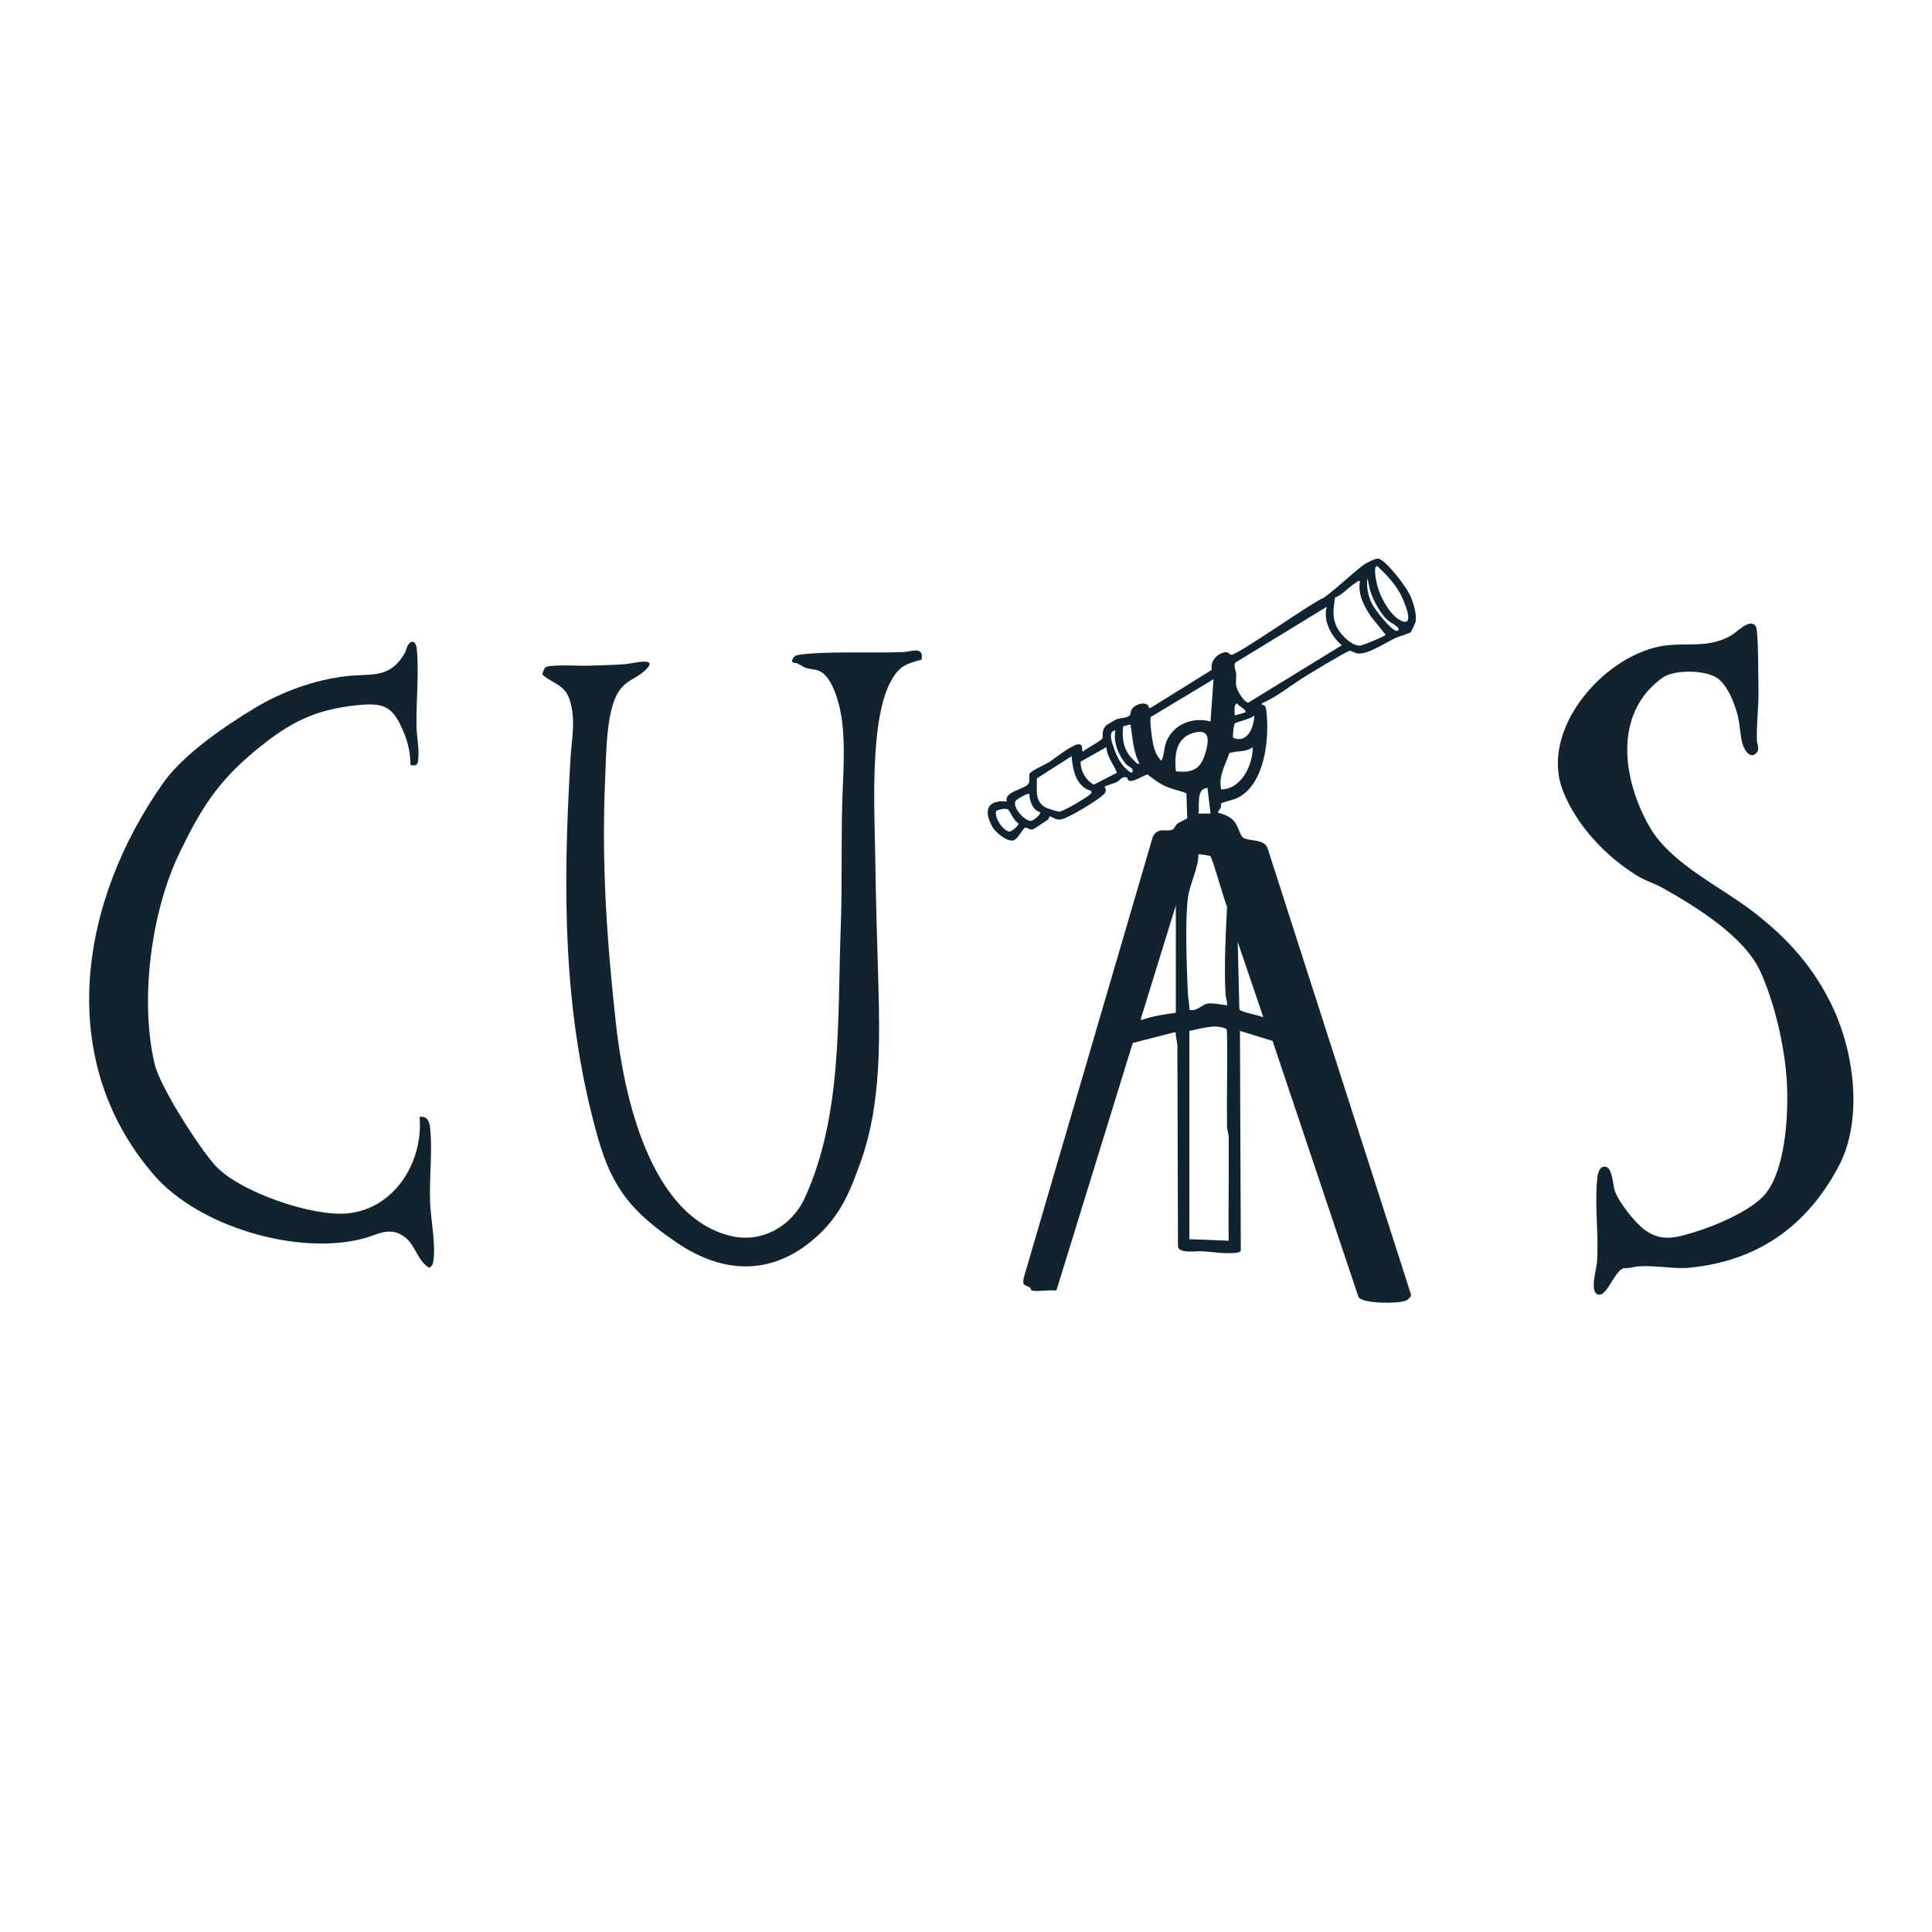
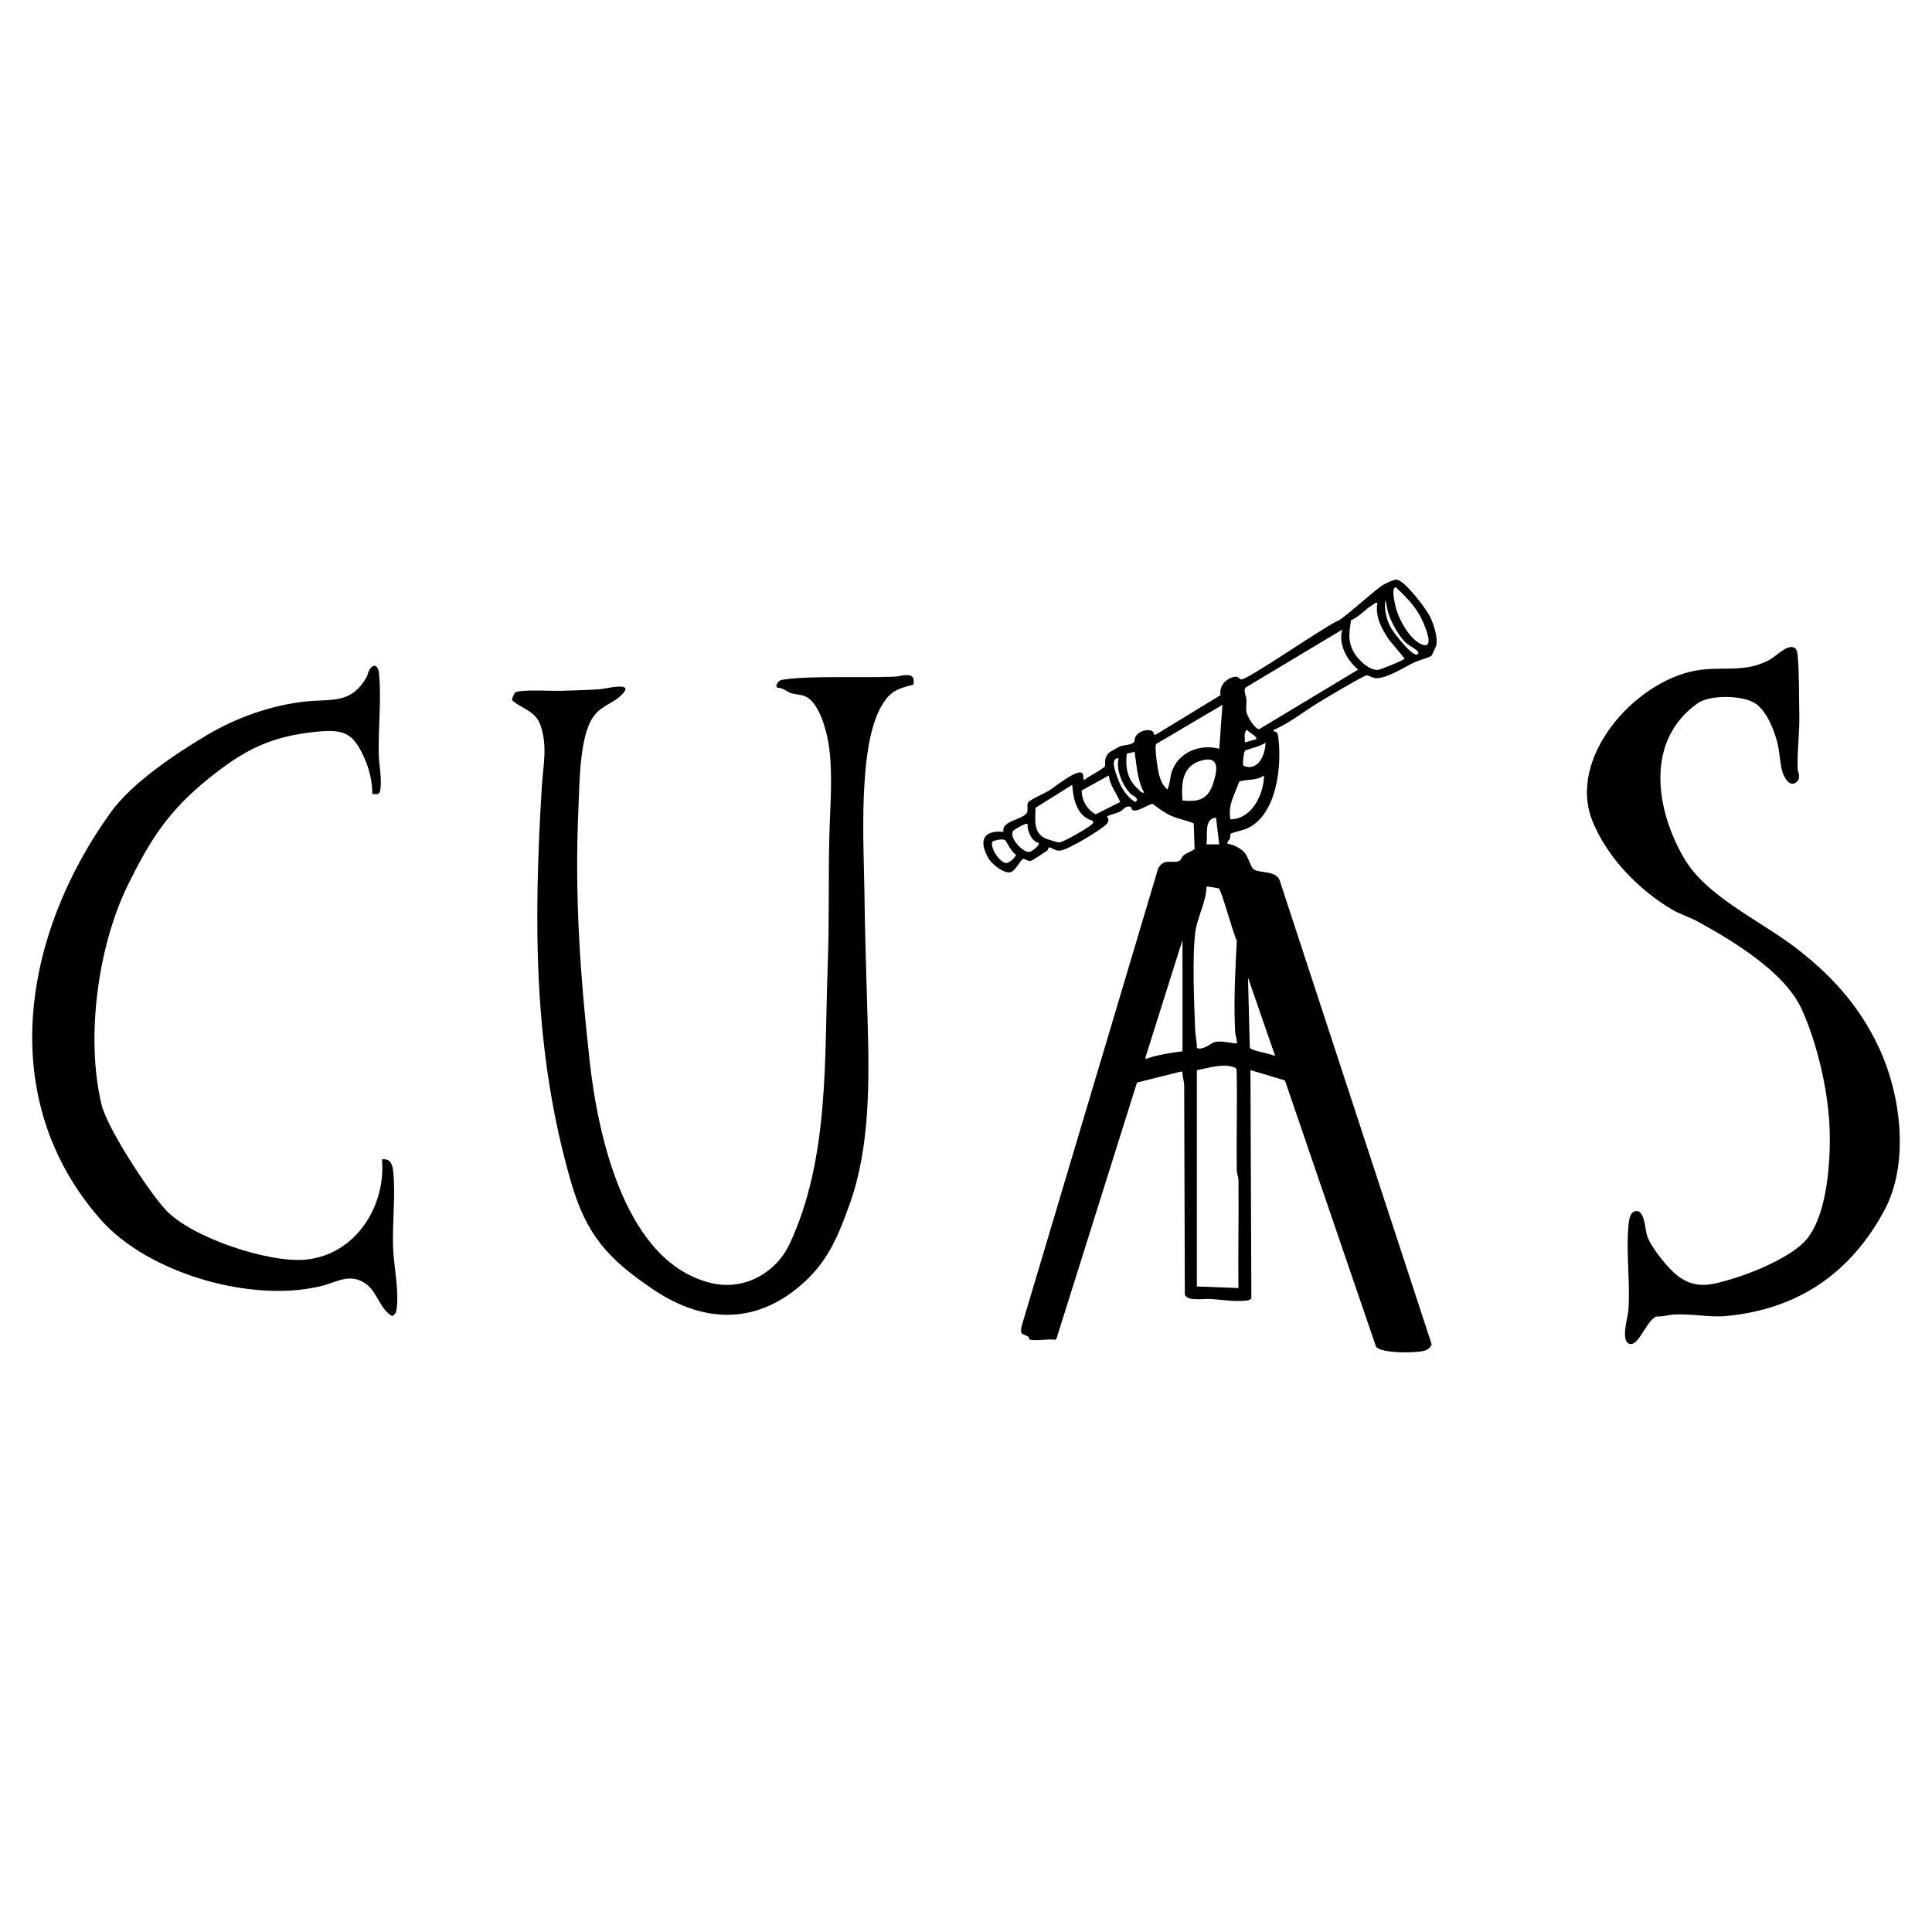
- <svg xmlns="http://www.w3.org/2000/svg" viewBox="0 0 1280 1280">
+ <svg xmlns="http://www.w3.org/2000/svg" id="Layer_1" viewBox="0 0 600 600">
  <defs>
-     <style>.cls-1{fill:#122330;}.cls-2{fill:#fff;}</style>
+     <style>.cls-1{fill:#fff;}</style>
  </defs>
-   <g id="White_BG">
-     <rect class="cls-2" width="1280" height="1280" />
-   </g>
-   <g id="Blue_Text">
-     <path id="S" class="cls-1" d="M1162.77,414.24c.85.85,1.13,3,1.24,4.24,1.08,11.78.72,25.11,1.03,36.97.32,11.82-1.39,23.13-1.06,35.05.08,2.81,2.3,5.74-.47,8.52-3.94,3.95-7.45-1.76-8.74-5.3-1.75-4.8-1.94-13.12-3.27-18.73-1.91-8.12-6.56-20.42-13.47-25.53-7.74-5.72-28.77-6.04-36.55-.47-33.15,23.74-26.41,68.12-8.3,99.32,13.7,23.61,46.15,38.83,67.73,55.27,23.4,17.83,41.51,38.01,53.94,65.06,13.84,30.12,19.3,73.89,3.32,104.04-21.08,39.78-53.74,62.8-98.79,67.21-10.29,1.01-22.02-1.61-32.94-.94-3.57.22-7.1,1.49-10.77,1.23-6.04,2.15-10.65,17.68-16.04,17.58-7.1-.14-1.93-16.93-1.6-21.22,1.29-17.08-1.42-35.98-.04-53.04.3-3.73.65-10.91,5.46-10.55,4.96.44,5.04,11.92,6.31,15.78,2.44,7.4,13.53,21.5,19.9,26.1,11.39,8.23,20.87,5.1,33.1,1.44,13.65-4.08,38.47-14.53,47.24-25.76,12.6-16.14,14.6-49.07,14.04-69.05-.67-24.11-7.6-55.2-17.57-77.43-10.58-23.59-43.14-43.56-65.15-55.85-5-2.8-11.05-4.58-16.25-7.75-20.94-12.74-40.55-33.43-49.56-56.44-15.66-39.93,25.82-88.3,64.25-95.73,16.52-3.19,31.09,1.85,46.91-7.09,3.97-2.24,11.92-11.07,16.1-6.93Z" />
-     <path id="A" class="cls-1" d="M934.77,418.77c-.78.78-8.76,3.2-10.48,4.02-6.23,2.97-18.15,10.96-24.71,10.15-1.92-.24-3.88-1.67-5.27-1.75-1.71-.1-25.94,14.74-29.63,17-9.55,5.83-18.42,13.39-28.68,17.82v.98c2.25-.26,2.66,1.64,2.91,3.57,2.38,18.09-.75,49.64-19.55,58.32-1.99.92-9.91,2.86-10.2,3.31-.42.64-.05,2.11-.42,3.01-.55,1.34-1.8,1.91-1.76,3.3,3.79.74,7.87,2.53,10.56,5.46,2.6,2.84,4.08,9.65,6.03,10.97,3.86,2.62,13.74.66,16.17,6.83l95.11,295.93c.16,1.51-2.2,3.54-3.6,4.08-5.15,1.97-28.03,2.11-31.17-2.35l-56.99-169.81-21.59-6.62.57,145.6c-.98,1.22-2.1,1.31-3.53,1.46-7.36.77-14.85-.6-22.04-1.05-4.3-.27-14.79,1.67-16.06-2.91l-.4-133.63c-.21-2.36-.81-4.59-1.08-6.95-.17-1.46.64-1.71-1.42-1.46l-27.07,6.95-50.39,163.4-.74.66c-4.64-.73-11.42.87-15.69-.04-.78-.17-.67-1.55-1.35-2-3.08-2.06-5.07-.6-4.1-6.27l85.58-292.45c3.68-6.87,9.3-2.69,13.24-4.77,1.21-.64,1.52-2.59,2.71-3.55,1.94-1.57,4.84-2.39,6.84-3.96l-.53-16.37c-4.67-2.03-9.57-2.71-14.27-4.92-4.01-1.89-7.97-4.79-11.42-7.58-3.31.55-9.89,5.74-12.67,3.87-.72-.48-.61-1.92-1.3-2.05-3.5-.65-4.24,2.08-6.68,3.25-1.33.64-7.47,2.5-7.71,2.84-.53.77,2.34,2.27-.98,5.47-3.8,3.67-23.85,16.07-28.64,16.45-3.52.28-4.97-2-6.86-2.03-.66-.01-.41,1.52-1.21,2.06-1.83,1.21-9.11,6.23-10.22,6.53-1.85.49-4.15-1.82-5.13-1.1-1.59,1.16-4.28,6.73-6.99,8.11-3.96,2.02-12.38-4.99-14.4-8.61-5.88-10.51-4.1-18.1,9.4-16.96-1.74-7.27,13.5-7.84,14.85-12.65.51-1.82-.2-4.01.32-5.68.57-1.83,10.75-6.32,13.16-7.84,3.62-2.28,17.43-13.83,20.74-11.38,1.53,1.13.3,3.61,1.44,4.57,2.42-2.36,11.59-6.69,13.02-8.95.38-.59-1.07-5.26,2.53-8.51.69-.62,5.91-3.67,6.93-4.07,2.2-.87,6.34-.69,8.41-2.37,1.19-.97-.02-3.25,2.66-5.56,2.3-1.99,6.62-3.45,9.31-1.55,1.01.72.1,2.61,2.07,1.95l40.39-25.11c-1.01-5.85,3.38-10.77,8.92-11.7,2.22-.37,2.79,1.45,3.95,1.7,3.54.76,53.51-34.79,61.67-37.96,8.76-6.5,17.16-14.7,25.66-21.33,1.81-1.41,8.24-4.77,10.26-4.38,5.14.99,18.11,18.34,20.61,23.48,2.32,4.78,5.15,13.51,3.92,18.69-.11.46-2.78,6.21-3.03,6.46ZM912.5,375.02c-3.24-.11-.33,11.8.22,13.77,2.04,7.39,8.46,19.09,15.55,22.45,10.06,4.76,1.25-14.65-.75-18.26-3.84-6.92-9.34-12.57-15.02-17.96ZM906.01,383.01c-.97,5.35.48,11.85,2.8,16.68,1.82,3.77,12.84,18.31,16.7,18.29.77,0,1.83-1.18.45-2.44-2.57-2.34-5.63-3.33-8.47-6.53-4.01-4.52-8.64-13.08-10.04-18.96l-1.44-7.05ZM901,385.01c-1.53-.45-1.71.51-2.53.96-4.68,2.56-8.67,7.9-13.99,10.01-1.04,7.54-2.14,12.69,1.34,19.72,2.4,4.84,9.74,12.41,15.53,12.04,1.39-.09,16.67-6.33,16.67-7.24l-9.83-12.17c-4.59-6.92-8.72-14.72-7.18-23.31ZM879,402.01l-60.52,36.98c-1.45,2.35.37,5.07.53,7.51.16,2.6-.4,5.53.03,7.97.53,3,4.71,10.27,7.89,11.1l62.06-38.07c-7.08-5.99-12.58-16.31-9.99-25.49ZM804,450l-41.51,24.98c-1.13,2.2,1.06,16.8,1.98,20.04s2.39,6.68,5.03,8.97c1.89-3.85,1.54-7.86,3.01-11.98,4.28-11.95,17.59-17.3,29.48-14.01l2-28ZM825,472c1.34-1.14-3.14-3.91-4.01-4.48-.88-.57-1.41-2.47-2.5-.53-1.09,1.95-.28,4.83-.48,7.01l6.99-2ZM817.13,488.87c9.37,3.86,13.74-7.16,13.86-14.87-1.82,2.2-12.08,4.49-12.79,5.2-.83.82-1.76,8.68-1.07,9.67ZM749,480l-4.87,1.14c-.98,9.04.44,16.71,7.37,22.87,1.12.99,1.65,2.4,3.5,1.99-4.33-7.98-4.57-17.25-6-26ZM739,484.01c-5.41.16-2.06,8.43-1.04,11.53,2.15,6.53,5.56,12.83,11.54,16.45,3.31-2.32-2.15-4.16-3.51-5.74-4.84-5.62-8.64-14.87-6.99-22.23ZM779,511c10.41,1.12,16.09-.91,19.31-11.2,2.43-7.78,4.27-17.51-7.34-14.33-12.21,3.34-12.8,14.79-11.97,25.53ZM732.99,495l-17.06,9.63c-.08,6.16,3.41,12.29,8.75,15.22l15.31-7.86c-2.05-5.51-6.64-10.63-7-16.99ZM809,523c13.37-.02,21.02-16.07,20.99-28-4.86,3.68-10.51,2.13-15.51,3.98-2.83,8.46-7.17,14.52-5.48,24.02ZM723,524.01c-10.09-2.74-12.35-13.83-13.01-23.01l-23.02,14.68c.09,7.33-1.74,15.76,6.31,19.55,1.04.49,7.52,2.5,8.4,2.55,2.37.13,18.15-9.22,20.27-11.32.84-.83,1.4-.92,1.05-2.43ZM800,522c-7.84.52-4.97,11.39-6,17h8s-2-17-2-17ZM682,526c-.69-.93-7.57,3.1-8.56,4-4.04,3.62,5.51,14.58,9.9,13.82,1.17-.2,6.75-4.31,5.67-5.8-4.66-1.08-7.06-7.5-7-12.02ZM660.11,537.11c-2.04,4.28,5.44,14.68,9.16,13.76,1.46-.36,5.61-3.83,5.51-5.38-2.7-1.1-5.98-8.48-6.73-9.03-1.84-1.35-5.88-.12-7.94.66ZM801.81,567.18c-.46-.32-7.57-1.5-7.81-1.19-.04,9.39-5.76,19.6-6.93,28.58-2.07,15.83-.8,46.15-.12,62.97.14,3.57,1.14,7.72,1.06,11.45,4.38,1.44,8.98-3.54,11.49-3.99,4.42-.8,9.14.73,13.49.99.17-2.59-.9-4.86-1.04-7.45-1.02-18.7.1-39.29,1.03-57.94-2.02-4.05-9.69-32.39-11.17-33.43ZM779,671v-71l-23.03,74.48c-.03,2.03-.35,1.51,1.04,1.04,6.99-2.36,14.69-3.59,21.99-4.52ZM837,674l-16.99-49.99,1.11,44.37c.19.9.81,1.12,1.56,1.44,4.01,1.66,10.05,2.45,14.31,4.18ZM788,683v138l26,1c-.23-22.83.27-45.71.04-68.55-.02-2.37-1.06-4.53-1.09-6.91-.27-21.3.4-42.62-.08-63.92-.2-.9-.76-1.16-1.55-1.45-7.25-2.63-16.01.47-23.32,1.82Z" />
-     <path id="U" class="cls-1" d="M361.24,442.24c2.75-2.3,23.12-1,28.31-1.19,8.07-.3,16.89-.4,24.95-1.05,4.05-.32,23.49-5.55,12.51,4.51-5.73,5.25-12.28,6.13-17.21,13.79-8.24,12.8-8.16,41.68-8.85,57.15-2.5,55.85.98,106.71,7.04,162.05,5.16,47.15,22.07,128.72,76.56,141.44,20.25,4.72,40.09-6.6,48.63-25.25,25.09-54.76,21.59-119.35,23.8-178.2,1.02-27,.33-53.88.96-81.04.43-18.57,2.21-37.36.05-55.96-1.1-9.5-5.66-29.67-15.09-33.91-2.94-1.32-6.14-1.1-8.95-2.06-2.43-.83-5.07-3.52-8.39-3.48-1.85-.77.15-4.29,2.11-4.86,1.77-.51,7.57-1.1,9.76-1.24,19.58-1.29,41.06-.18,61.05-.95,4.98-.19,13.84-4.17,12.06,5.06-9.7,2.63-14,3.83-19.37,12.63-15.67,25.67-11.61,89.72-11.24,120.85.32,26.85,1.25,54.13,2,81,1.06,38.09,1.6,80.44-11.19,116.72-6.72,19.08-12.85,35.08-27.75,49.25-29.23,27.81-62.8,27.66-95.34,5.3-28.35-19.49-41.8-34.81-51.4-68.6-23.77-83.7-23.35-165.73-18.28-251.72.79-13.42,3.75-25.85-.7-39.3-3.15-9.53-11.22-10.34-17.85-16.18-.31-.7,1.3-4.37,1.78-4.78Z" />
-     <path id="C" class="cls-1" d="M272,507.01c-.1-8.37-1.82-15.78-5.14-23.37-6.77-15.48-12.54-18.17-29.26-16.53-29.22,2.86-45.88,11.63-68.09,29.91-25.22,20.76-36.32,38.61-50.38,67.62-19.05,39.32-26.67,97.75-16.66,140.38,3.5,14.9,29.23,55.06,40,67,15.9,17.64,64.5,34.25,87.91,31.87,31.21-3.16,50.13-34.2,47.61-63.9,5.16-.83,6.55,3.11,7.01,7.49,1.57,15.11-.65,33.42-.05,49.05.46,11.94,4.05,28.38,2.03,39.94-.29,1.64-1.23,2.64-2.59,3.47-7.74-4.38-9.24-15.32-16.35-20.5-10.01-7.29-18-1.25-27.83,1.26-43.5,11.13-108.61-8-138.2-42.24-66.64-77.1-48.75-182.06,6.16-259.8,13.33-18.88,40.52-37.42,60.51-49.49,18.21-10.99,39.61-18.76,60.81-21.19,16.77-1.92,28.7,1.97,38.69-15.31.98-1.69,1.05-3.89,2.35-5.65,2.74-3.72,5.09-1.38,5.52,2.41,1.74,15.41-.46,35.92-.1,52.1.15,6.92,1.96,14.68,1.09,22-.44,3.69-1.36,3.67-5.04,3.46Z" />
-   </g>
+   <rect class="cls-1" width="600" height="600" />
+   <path id="S" d="M557.66,201.48c.42.41.56,1.46.62,2.06.53,5.74.36,12.22.51,18,.16,5.76-.69,11.26-.52,17.06.04,1.37,1.14,2.79-.23,4.15-1.95,1.93-3.7-.86-4.34-2.58-.87-2.33-.96-6.39-1.62-9.12-.95-3.95-3.26-9.94-6.69-12.43-3.84-2.78-14.27-2.94-18.14-.23-16.45,11.56-13.11,33.16-4.12,48.35,6.8,11.49,22.9,18.9,33.61,26.91,11.61,8.68,20.6,18.5,26.77,31.68,6.87,14.66,9.57,35.97,1.65,50.65-10.46,19.37-26.67,30.58-49.02,32.72-5.1.49-10.92-.78-16.34-.46-1.77.11-3.52.73-5.34.6-3,1.05-5.28,8.61-7.96,8.56-3.52-.07-.96-8.24-.8-10.33.64-8.31-.7-17.52-.02-25.82.15-1.81.32-5.31,2.71-5.14,2.46.22,2.5,5.8,3.13,7.68,1.21,3.6,6.71,10.47,9.87,12.71,5.65,4.01,10.35,2.48,16.42.7,6.77-1.98,19.09-7.08,23.44-12.54,6.25-7.86,7.24-23.89,6.97-33.62-.33-11.74-3.77-26.88-8.72-37.7-5.25-11.48-21.41-21.21-32.33-27.19-2.48-1.36-5.48-2.23-8.06-3.77-10.39-6.2-20.12-16.28-24.59-27.48-7.77-19.44,12.81-42.99,31.88-46.61,8.2-1.55,15.43.9,23.28-3.45,1.97-1.09,5.92-5.39,7.99-3.38Z" />
+   <path id="A" d="M444.53,203.69c-.39.38-4.35,1.56-5.2,1.96-3.09,1.45-9,5.34-12.26,4.94-.95-.12-1.92-.81-2.62-.85-.85-.05-12.87,7.18-14.7,8.27-4.74,2.84-9.14,6.52-14.23,8.68v.48c1.12-.13,1.32.8,1.45,1.74,1.18,8.81-.37,24.17-9.7,28.39-.99.45-4.92,1.39-5.06,1.61-.21.31-.03,1.03-.21,1.47-.27.65-.89.93-.87,1.6,1.88.36,3.9,1.23,5.24,2.66s2.02,4.7,2.99,5.34c1.92,1.28,6.82.32,8.02,3.32l47.2,144.07c.08.73-1.09,1.72-1.79,1.98-2.56.96-13.91,1.03-15.46-1.14l-28.28-82.67-10.71-3.22.28,70.89c-.49.59-1.04.64-1.75.71-3.65.37-7.37-.29-10.94-.51-2.14-.13-7.34.81-7.97-1.42l-.2-65.06c-.1-1.15-.4-2.24-.53-3.39-.08-.71.32-.83-.7-.71l-13.43,3.38-25.01,79.55-.37.32c-2.3-.35-5.67.42-7.79-.02-.39-.08-.33-.75-.67-.97-1.53-1-2.52-.29-2.04-3.05l42.47-142.38c1.83-3.34,4.62-1.31,6.57-2.32.6-.31.75-1.26,1.34-1.73.96-.76,2.4-1.16,3.39-1.93l-.27-7.97c-2.32-.99-4.75-1.32-7.08-2.39-1.99-.92-3.96-2.33-5.67-3.69-1.64.27-4.91,2.8-6.29,1.89-.36-.23-.3-.94-.64-1-1.74-.31-2.1,1.01-3.31,1.58-.66.31-3.71,1.22-3.82,1.38-.26.37,1.16,1.11-.48,2.67-1.88,1.79-11.83,7.82-14.21,8.01-1.75.13-2.47-.97-3.4-.99-.33,0-.2.74-.6,1-.91.59-4.52,3.04-5.07,3.18-.92.24-2.06-.89-2.55-.54-.79.57-2.12,3.28-3.47,3.95-1.97.98-6.14-2.43-7.15-4.19-2.92-5.12-2.03-8.81,4.67-8.25-.86-3.54,6.7-3.82,7.37-6.16.25-.89-.1-1.95.16-2.77.28-.89,5.33-3.08,6.53-3.81,1.8-1.11,8.65-6.73,10.29-5.54.76.55.15,1.76.72,2.22,1.2-1.15,5.75-3.26,6.46-4.36.19-.29-.53-2.56,1.25-4.14.34-.3,2.93-1.79,3.44-1.98,1.09-.42,3.15-.34,4.17-1.16.59-.47-.01-1.58,1.32-2.71,1.14-.97,3.29-1.68,4.62-.75.5.35.05,1.27,1.03.95l20.04-12.23c-.5-2.85,1.68-5.24,4.43-5.7,1.1-.18,1.38.71,1.96.83,1.76.37,26.55-16.94,30.6-18.48,4.34-3.16,8.51-7.16,12.73-10.38.9-.69,4.09-2.32,5.09-2.13,2.55.48,8.99,8.93,10.22,11.43,1.15,2.33,2.56,6.58,1.95,9.1-.05.22-1.38,3.02-1.5,3.15ZM433.48,182.39c-1.61-.05-.16,5.75.11,6.7,1.01,3.6,4.2,9.3,7.72,10.93,4.99,2.32.62-7.13-.37-8.89-1.91-3.37-4.63-6.12-7.45-8.75ZM430.26,186.28c-.48,2.6.24,5.77,1.39,8.12.9,1.84,6.37,8.91,8.28,8.91.38,0,.91-.58.22-1.19-1.28-1.14-2.79-1.62-4.2-3.18-1.99-2.2-4.29-6.37-4.98-9.23l-.71-3.43ZM427.77,187.25c-.76-.22-.85.25-1.26.47-2.32,1.25-4.3,3.85-6.94,4.87-.52,3.67-1.06,6.18.66,9.6,1.19,2.36,4.84,6.04,7.71,5.86.69-.04,8.27-3.08,8.27-3.52l-4.88-5.93c-2.28-3.37-4.33-7.17-3.56-11.35ZM416.85,195.53l-30.03,18c-.72,1.15.19,2.47.26,3.66.08,1.26-.2,2.69.01,3.88.26,1.46,2.34,5,3.91,5.41l30.8-18.53c-3.52-2.91-6.24-7.94-4.96-12.41ZM379.64,218.9l-20.6,12.16c-.56,1.07.53,8.18.98,9.76s1.18,3.25,2.5,4.37c.94-1.87.76-3.83,1.5-5.83,2.12-5.82,8.73-8.42,14.63-6.82l.99-13.63ZM390.06,229.6c.66-.55-1.56-1.91-1.99-2.18s-.7-1.2-1.24-.26-.14,2.35-.24,3.41l3.47-.98ZM386.15,237.82c4.65,1.88,6.82-3.49,6.88-7.24-.9,1.07-6,2.19-6.35,2.53-.41.4-.88,4.23-.53,4.71ZM352.34,233.5l-2.42.55c-.49,4.4.22,8.13,3.66,11.13.55.48.82,1.17,1.74.97-2.15-3.88-2.27-8.4-2.98-12.66ZM347.38,235.45c-2.68.08-1.02,4.1-.51,5.61,1.06,3.18,2.76,6.25,5.72,8.01,1.64-1.13-1.07-2.02-1.74-2.8-2.4-2.73-4.29-7.24-3.47-10.82ZM367.23,248.6c5.17.54,7.99-.44,9.58-5.45,1.21-3.79,2.12-8.53-3.64-6.98-6.06,1.63-6.35,7.2-5.94,12.43ZM344.4,240.8l-8.47,4.69c-.04,3,1.69,5.99,4.34,7.41l7.6-3.83c-1.02-2.68-3.29-5.18-3.48-8.27ZM382.12,254.44c6.64,0,10.43-7.83,10.42-13.63-2.41,1.79-5.21,1.04-7.7,1.94-1.4,4.12-3.56,7.07-2.72,11.7ZM339.44,254.93c-5.01-1.33-6.13-6.73-6.45-11.2l-11.42,7.15c.04,3.57-.86,7.67,3.13,9.52.52.24,3.73,1.22,4.17,1.24,1.17.06,9.01-4.49,10.06-5.51.42-.41.7-.45.52-1.19ZM377.65,253.95c-3.89.25-2.47,5.55-2.98,8.28h3.97s-.99-8.28-.99-8.28ZM319.1,255.89c-.34-.45-3.75,1.51-4.25,1.95-2,1.76,2.73,7.1,4.91,6.73.58-.1,3.35-2.1,2.81-2.82-2.31-.52-3.5-3.65-3.47-5.85ZM308.24,261.3c-1.01,2.09,2.7,7.15,4.55,6.7.73-.18,2.78-1.86,2.74-2.62-1.34-.54-2.97-4.13-3.34-4.39-.91-.66-2.92-.06-3.94.32ZM378.55,275.95c-.23-.16-3.76-.73-3.87-.58-.02,4.57-2.86,9.54-3.44,13.91-1.03,7.7-.4,22.47-.06,30.66.07,1.74.57,3.76.53,5.57,2.17.7,4.46-1.72,5.7-1.94,2.19-.39,4.54.36,6.7.48.09-1.26-.45-2.36-.52-3.63-.51-9.11.05-19.13.51-28.21-1-1.97-4.81-15.77-5.54-16.27ZM367.23,326.49v-34.57l-11.43,36.26c-.01.99-.17.73.52.51,3.47-1.15,7.29-1.75,10.91-2.2ZM396.01,327.95l-8.43-24.34.55,21.6c.1.44.4.55.78.7,1.99.81,4.99,1.19,7.1,2.04ZM371.7,332.33v67.19l12.9.49c-.11-11.12.13-22.25.02-33.37-.01-1.16-.53-2.21-.54-3.36-.13-10.37.2-20.75-.04-31.12-.1-.44-.38-.56-.77-.7-3.6-1.28-7.95.23-11.57.89Z" />
+   <path id="U" d="M159.94,215.12c1.37-1.12,11.47-.49,14.05-.58,4.01-.15,8.38-.19,12.38-.51,2.01-.16,11.66-2.7,6.21,2.2-2.84,2.56-6.09,2.98-8.54,6.71-4.09,6.23-4.05,20.29-4.39,27.82-1.24,27.19.49,51.95,3.49,78.9,2.56,22.95,10.95,62.67,37.99,68.86,10.05,2.3,19.89-3.21,24.13-12.29,12.45-26.66,10.71-58.1,11.81-86.76.5-13.15.16-26.23.48-39.46.21-9.04,1.09-18.19.03-27.24-.55-4.62-2.81-14.44-7.49-16.51-1.46-.64-3.04-.54-4.44-1-1.21-.4-2.51-1.71-4.16-1.69-.92-.37.08-2.09,1.05-2.36.88-.25,3.75-.53,4.84-.6,9.72-.63,20.37-.09,30.29-.46,2.47-.09,6.87-2.03,5.98,2.46-4.81,1.28-6.94,1.87-9.61,6.15-7.78,12.5-5.76,43.68-5.58,58.84.16,13.07.62,26.35.99,39.44.52,18.54.79,39.16-5.55,56.83-3.34,9.29-6.37,17.08-13.77,23.98-14.5,13.54-31.16,13.47-47.31,2.58-14.07-9.49-20.74-16.95-25.5-33.4-11.8-40.75-11.59-80.69-9.07-122.55.39-6.54,1.86-12.58-.35-19.13-1.56-4.64-5.57-5.03-8.86-7.88-.15-.34.65-2.13.89-2.33Z" />
+   <path id="C" d="M115.65,246.65c-.05-4.08-.9-7.68-2.55-11.38-3.36-7.54-6.22-8.85-14.52-8.05-14.5,1.39-22.77,5.66-33.79,14.56-12.51,10.11-18.02,18.8-25,32.92-9.45,19.14-13.23,47.59-8.26,68.34,1.74,7.25,14.5,26.8,19.85,32.62,7.89,8.59,32,16.67,43.62,15.52,15.49-1.54,24.88-16.65,23.63-31.11,2.56-.4,3.25,1.52,3.48,3.65.78,7.36-.32,16.27-.03,23.88.23,5.82,2.01,13.82,1.01,19.44-.14.8-.61,1.28-1.29,1.69-3.84-2.13-4.58-7.46-8.11-9.98-4.97-3.55-8.93-.61-13.81.61-21.58,5.42-53.89-3.9-68.57-20.56-33.07-37.54-24.19-88.64,3.06-126.49,6.62-9.19,20.1-18.22,30.03-24.1,9.04-5.35,19.66-9.13,30.17-10.32,8.32-.94,14.24.96,19.2-7.45.49-.82.52-1.9,1.16-2.75,1.36-1.81,2.53-.67,2.74,1.17.86,7.5-.23,17.49-.05,25.36.08,3.37.97,7.15.54,10.71-.22,1.8-.67,1.78-2.5,1.68Z" />
</svg>
